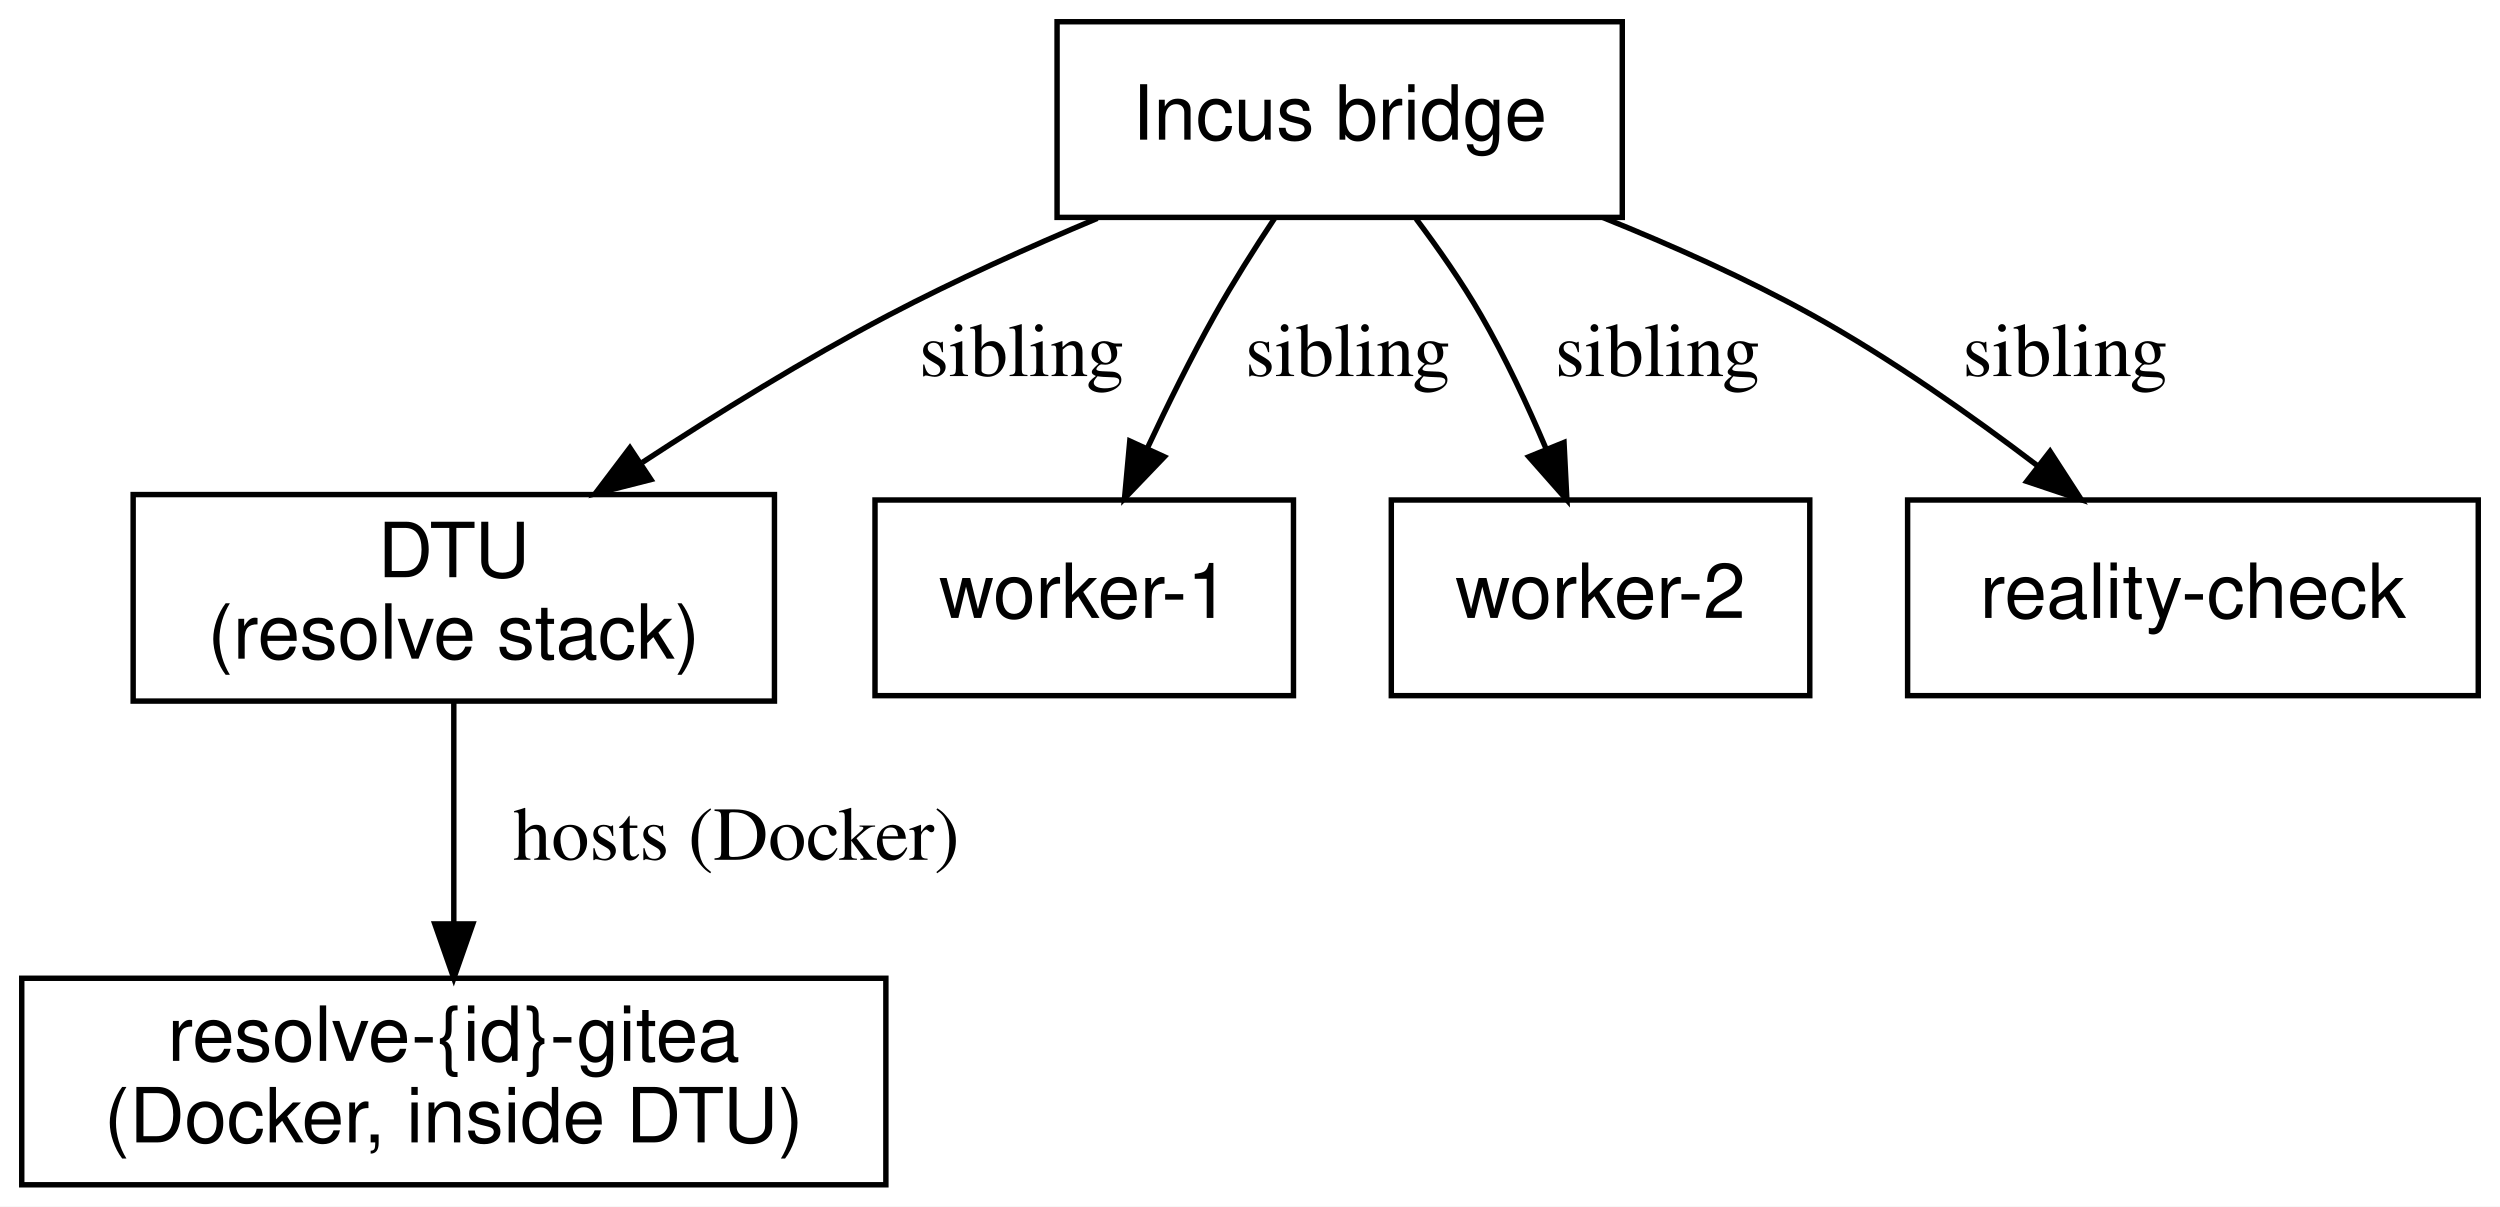
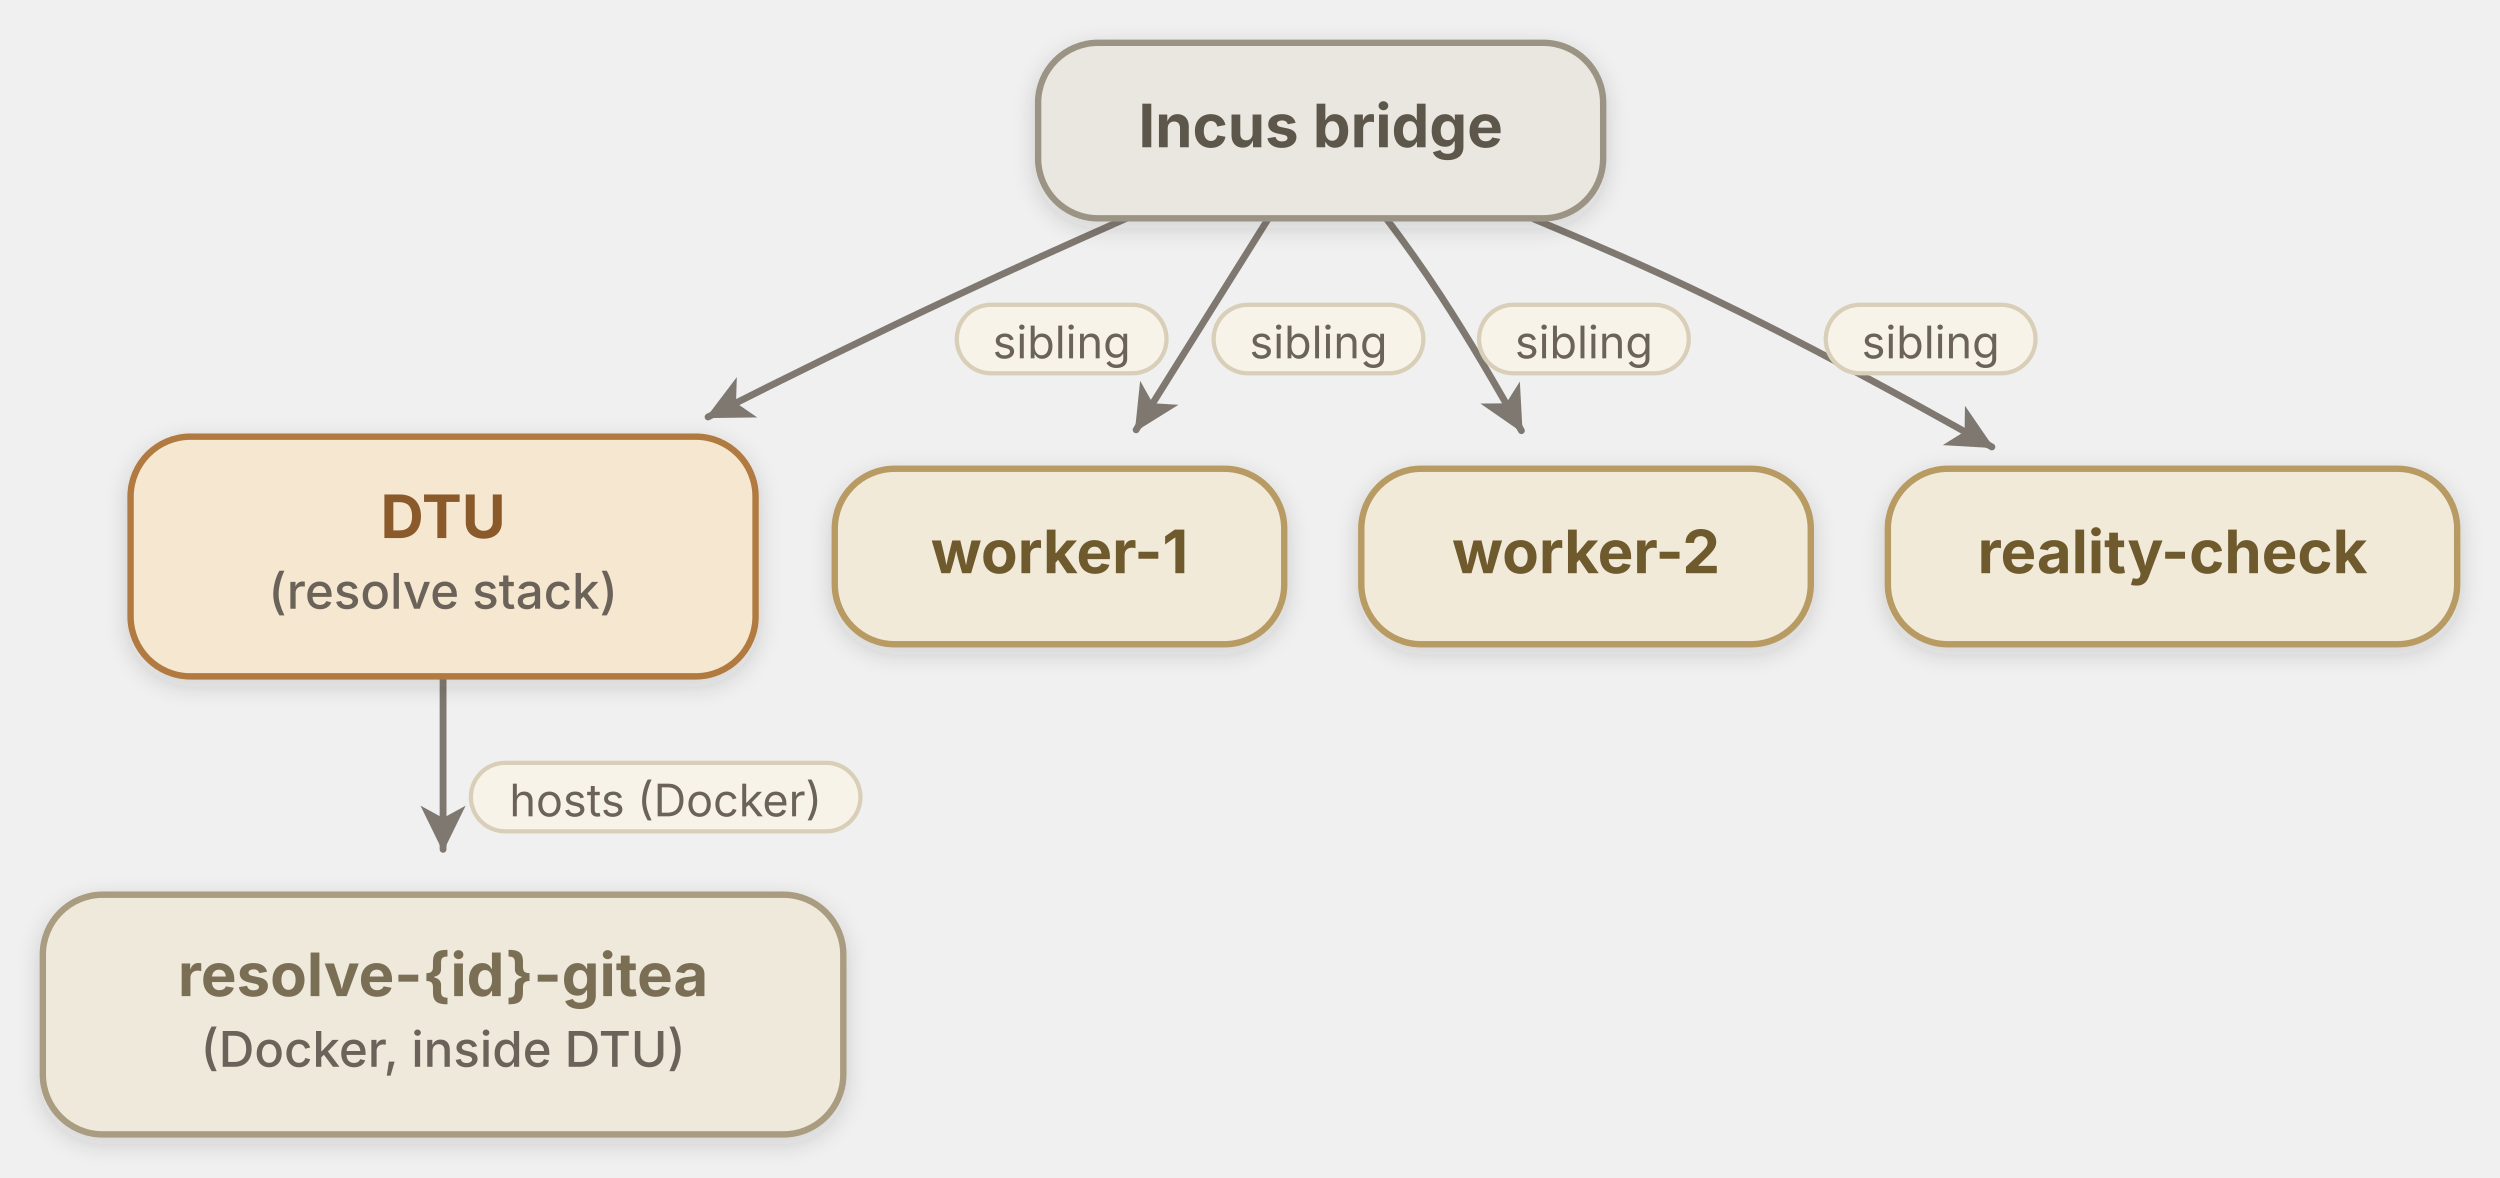
- <svg xmlns="http://www.w3.org/2000/svg" width="460pt" height="222pt" viewBox="0.00 0.00 460.00 222.00">
-   <g id="graph0" class="graph" transform="scale(1 1) rotate(0) translate(4 218)">
-     <polygon fill="white" stroke="transparent" points="-4,4 -4,-218 456,-218 456,4 -4,4" />
-     <g id="node1" class="node">
-       <polygon fill="none" stroke="black" points="294.5,-214 190.5,-214 190.5,-178 294.5,-178 294.5,-214" />
-       <text text-anchor="middle" x="242.5" y="-192.3" font-family="Helvetica,sans-Serif" font-size="14.00">Incus bridge</text>
-     </g>
-     <g id="node2" class="node">
-       <polygon fill="none" stroke="black" points="138.5,-127 20.5,-127 20.5,-89 138.5,-89 138.5,-127" />
-       <text text-anchor="middle" x="79.5" y="-111.8" font-family="Helvetica,sans-Serif" font-size="14.00">DTU</text>
-       <text text-anchor="middle" x="79.5" y="-96.8" font-family="Helvetica,sans-Serif" font-size="14.00">(resolve stack)</text>
-     </g>
-     <g id="edge1" class="edge">
-       <path fill="none" stroke="black" d="M197.92,-177.83C185.3,-172.53 171.69,-166.4 159.5,-160 144.19,-151.96 127.98,-141.94 114.18,-132.91" />
-       <polygon fill="black" stroke="black" points="115.77,-129.76 105.5,-127.15 111.9,-135.6 115.77,-129.76" />
-       <text text-anchor="middle" x="184" y="-148.8" font-family="Times,serif" font-size="14.00">sibling</text>
-     </g>
-     <g id="node3" class="node">
-       <polygon fill="none" stroke="black" points="234,-126 157,-126 157,-90 234,-90 234,-126" />
-       <text text-anchor="middle" x="195.5" y="-104.3" font-family="Helvetica,sans-Serif" font-size="14.00">worker-1</text>
-     </g>
-     <g id="edge2" class="edge">
-       <path fill="none" stroke="black" d="M230.54,-177.85C226.83,-172.27 222.84,-165.96 219.5,-160 215.15,-152.23 210.86,-143.54 207.13,-135.57" />
-       <polygon fill="black" stroke="black" points="210.24,-133.95 202.91,-126.3 203.88,-136.85 210.24,-133.95" />
-       <text text-anchor="middle" x="244" y="-148.8" font-family="Times,serif" font-size="14.00">sibling</text>
-     </g>
-     <g id="node4" class="node">
-       <polygon fill="none" stroke="black" points="329,-126 252,-126 252,-90 329,-90 329,-126" />
-       <text text-anchor="middle" x="290.5" y="-104.3" font-family="Helvetica,sans-Serif" font-size="14.00">worker-2</text>
-     </g>
-     <g id="edge3" class="edge">
-       <path fill="none" stroke="black" d="M256.56,-177.74C260.68,-172.25 265.02,-166.03 268.5,-160 272.95,-152.28 277.06,-143.49 280.49,-135.4" />
-       <polygon fill="black" stroke="black" points="283.78,-136.59 284.31,-126.01 277.3,-133.95 283.78,-136.59" />
-       <text text-anchor="middle" x="301" y="-148.8" font-family="Times,serif" font-size="14.00">sibling</text>
-     </g>
-     <g id="node5" class="node">
-       <polygon fill="none" stroke="black" points="452,-126 347,-126 347,-90 452,-90 452,-126" />
-       <text text-anchor="middle" x="399.5" y="-104.3" font-family="Helvetica,sans-Serif" font-size="14.00">reality-check</text>
-     </g>
-     <g id="edge4" class="edge">
-       <path fill="none" stroke="black" d="M290.89,-177.99C303.74,-172.82 317.4,-166.71 329.5,-160 343.82,-152.06 358.62,-141.65 370.9,-132.31" />
-       <polygon fill="black" stroke="black" points="373.21,-134.95 378.97,-126.05 368.92,-129.42 373.21,-134.95" />
-       <text text-anchor="middle" x="376" y="-148.8" font-family="Times,serif" font-size="14.00">sibling</text>
-     </g>
-     <g id="node6" class="node">
-       <polygon fill="none" stroke="black" points="159,-38 0,-38 0,0 159,0 159,-38" />
-       <text text-anchor="middle" x="79.5" y="-22.8" font-family="Helvetica,sans-Serif" font-size="14.00">resolve-{id}-gitea</text>
-       <text text-anchor="middle" x="79.5" y="-7.8" font-family="Helvetica,sans-Serif" font-size="14.00">(Docker, inside DTU)</text>
-     </g>
-     <g id="edge5" class="edge">
-       <path fill="none" stroke="black" d="M79.5,-88.97C79.5,-77.19 79.5,-61.56 79.5,-48.16" />
-       <polygon fill="black" stroke="black" points="83,-48 79.5,-38 76,-48 83,-48" />
-       <text text-anchor="middle" x="131.5" y="-59.8" font-family="Times,serif" font-size="14.00">hosts (Docker)</text>
-     </g>
+ <svg xmlns="http://www.w3.org/2000/svg" class="rdiagram" width="584" height="275" viewBox="-10 -10 584 275" preserveAspectRatio="xMidYMid meet" role="img">
+   <defs>
+     <filter id="nshadow" x="-20%" y="-20%" width="140%" height="150%">
+       <feDropShadow dx="0" dy="1.6" stdDeviation="2.6" flood-color="#2a2622" flood-opacity="0.16" />
+     </filter>
+     <marker id="arrow" viewBox="0 0 10 10" refX="8.5" refY="5" markerWidth="7.5" markerHeight="7.5" orient="auto-start-reverse">
+       <path d="M0,0.6 L9,5 L0,9.4 L2.4,5 Z" fill="#6b6359" />
+     </marker>
+   </defs>
+   <path d="M 252.9 41.1 C 240.1 46.8 226.2 53.0 213.5 59.0 C 194.5 67.9 174.0 78.0 155.4 87.4" fill="none" stroke="#6b6359" stroke-width="1.6" stroke-linecap="round" marker-end="url(#arrow)" opacity="0.85" />
+   <rect x="213.5" y="61.2" width="49.0" height="16" rx="8" fill="#f7f3e9" stroke="#d9cfb8" stroke-width="1" />
+   <text x="238.0" y="73.7" text-anchor="middle" font-family="'Inter','Helvetica Neue',Arial,sans-serif" font-size="10.5" fill="#6b6359">sibling</text>
+   <path d="M 286.2 41.2 C 277.3 55.4 265.3 74.6 255.4 90.4" fill="none" stroke="#6b6359" stroke-width="1.6" stroke-linecap="round" marker-end="url(#arrow)" opacity="0.85" />
+   <rect x="273.5" y="61.2" width="49.0" height="16" rx="8" fill="#f7f3e9" stroke="#d9cfb8" stroke-width="1" />
+   <text x="298.0" y="73.7" text-anchor="middle" font-family="'Inter','Helvetica Neue',Arial,sans-serif" font-size="10.5" fill="#6b6359">sibling</text>
+   <path d="M 313.8 41.0 C 318.1 46.7 322.6 53.0 326.5 59.0 C 333.1 69.1 339.7 80.4 345.4 90.6" fill="none" stroke="#6b6359" stroke-width="1.6" stroke-linecap="round" marker-end="url(#arrow)" opacity="0.85" />
+   <rect x="335.5" y="61.2" width="49.0" height="16" rx="8" fill="#f7f3e9" stroke="#d9cfb8" stroke-width="1" />
+   <text x="360.0" y="73.7" text-anchor="middle" font-family="'Inter','Helvetica Neue',Arial,sans-serif" font-size="10.5" fill="#6b6359">sibling</text>
+   <path d="M 348.4 41.2 C 361.6 46.7 375.7 52.8 388.5 59.0 C 410.9 69.8 435.3 83.1 455.3 94.4" fill="none" stroke="#6b6359" stroke-width="1.6" stroke-linecap="round" marker-end="url(#arrow)" opacity="0.85" />
+   <rect x="416.5" y="61.2" width="49.0" height="16" rx="8" fill="#f7f3e9" stroke="#d9cfb8" stroke-width="1" />
+   <text x="441.0" y="73.7" text-anchor="middle" font-family="'Inter','Helvetica Neue',Arial,sans-serif" font-size="10.5" fill="#6b6359">sibling</text>
+   <path d="M 93.5 148.0 C 93.5 160.3 93.5 175.0 93.5 188.4" fill="none" stroke="#6b6359" stroke-width="1.6" stroke-linecap="round" marker-end="url(#arrow)" opacity="0.85" />
+   <rect x="100.0" y="168.2" width="91.0" height="16" rx="8" fill="#f7f3e9" stroke="#d9cfb8" stroke-width="1" />
+   <text x="145.5" y="180.7" text-anchor="middle" font-family="'Inter','Helvetica Neue',Arial,sans-serif" font-size="10.5" fill="#6b6359">hosts (Docker)</text>
+   <g filter="url(#nshadow)">
+     <rect x="232.5" y="0.0" width="132.0" height="41.0" rx="14.0" fill="#e9e7e0" stroke="#9b9484" stroke-width="1.5" />
  </g>
+   <text x="298.5" y="24.4" text-anchor="middle" font-family="'Inter','Helvetica Neue',Arial,sans-serif" font-size="14.0" font-weight="700" fill="#5d564a">Incus bridge</text>
+   <g filter="url(#nshadow)">
+     <rect x="20.5" y="92.0" width="146.0" height="56.0" rx="14.0" fill="#f6e7d0" stroke="#b07a3f" stroke-width="1.5" />
+   </g>
+   <text x="93.5" y="115.7" text-anchor="middle" font-family="'Inter','Helvetica Neue',Arial,sans-serif" font-size="14.0" font-weight="700" fill="#8a5a2b">DTU</text>
+   <text x="93.5" y="132.2" text-anchor="middle" font-family="'Inter','Helvetica Neue',Arial,sans-serif" font-size="11.5" font-weight="500" fill="#6b6359">(resolve stack)</text>
+   <g filter="url(#nshadow)">
+     <rect x="185.0" y="99.5" width="105.0" height="41.0" rx="14.0" fill="#f1ead8" stroke="#b89a63" stroke-width="1.5" />
+   </g>
+   <text x="237.5" y="123.9" text-anchor="middle" font-family="'Inter','Helvetica Neue',Arial,sans-serif" font-size="14.0" font-weight="700" fill="#6f5a2e">worker-1</text>
+   <g filter="url(#nshadow)">
+     <rect x="308.0" y="99.5" width="105.0" height="41.0" rx="14.0" fill="#f1ead8" stroke="#b89a63" stroke-width="1.5" />
+   </g>
+   <text x="360.5" y="123.9" text-anchor="middle" font-family="'Inter','Helvetica Neue',Arial,sans-serif" font-size="14.0" font-weight="700" fill="#6f5a2e">worker-2</text>
+   <g filter="url(#nshadow)">
+     <rect x="431.0" y="99.5" width="133.0" height="41.0" rx="14.0" fill="#f1ead8" stroke="#b89a63" stroke-width="1.5" />
+   </g>
+   <text x="497.5" y="123.9" text-anchor="middle" font-family="'Inter','Helvetica Neue',Arial,sans-serif" font-size="14.0" font-weight="700" fill="#6f5a2e">reality-check</text>
+   <g filter="url(#nshadow)">
+     <rect x="0.0" y="199.0" width="187.0" height="56.0" rx="14.0" fill="#efe9dc" stroke="#a99c80" stroke-width="1.5" />
+   </g>
+   <text x="93.5" y="222.7" text-anchor="middle" font-family="'Inter','Helvetica Neue',Arial,sans-serif" font-size="14.0" font-weight="700" fill="#7a6f55">resolve-{id}-gitea</text>
+   <text x="93.5" y="239.2" text-anchor="middle" font-family="'Inter','Helvetica Neue',Arial,sans-serif" font-size="11.5" font-weight="500" fill="#6b6359">(Docker, inside DTU)</text>
</svg>
